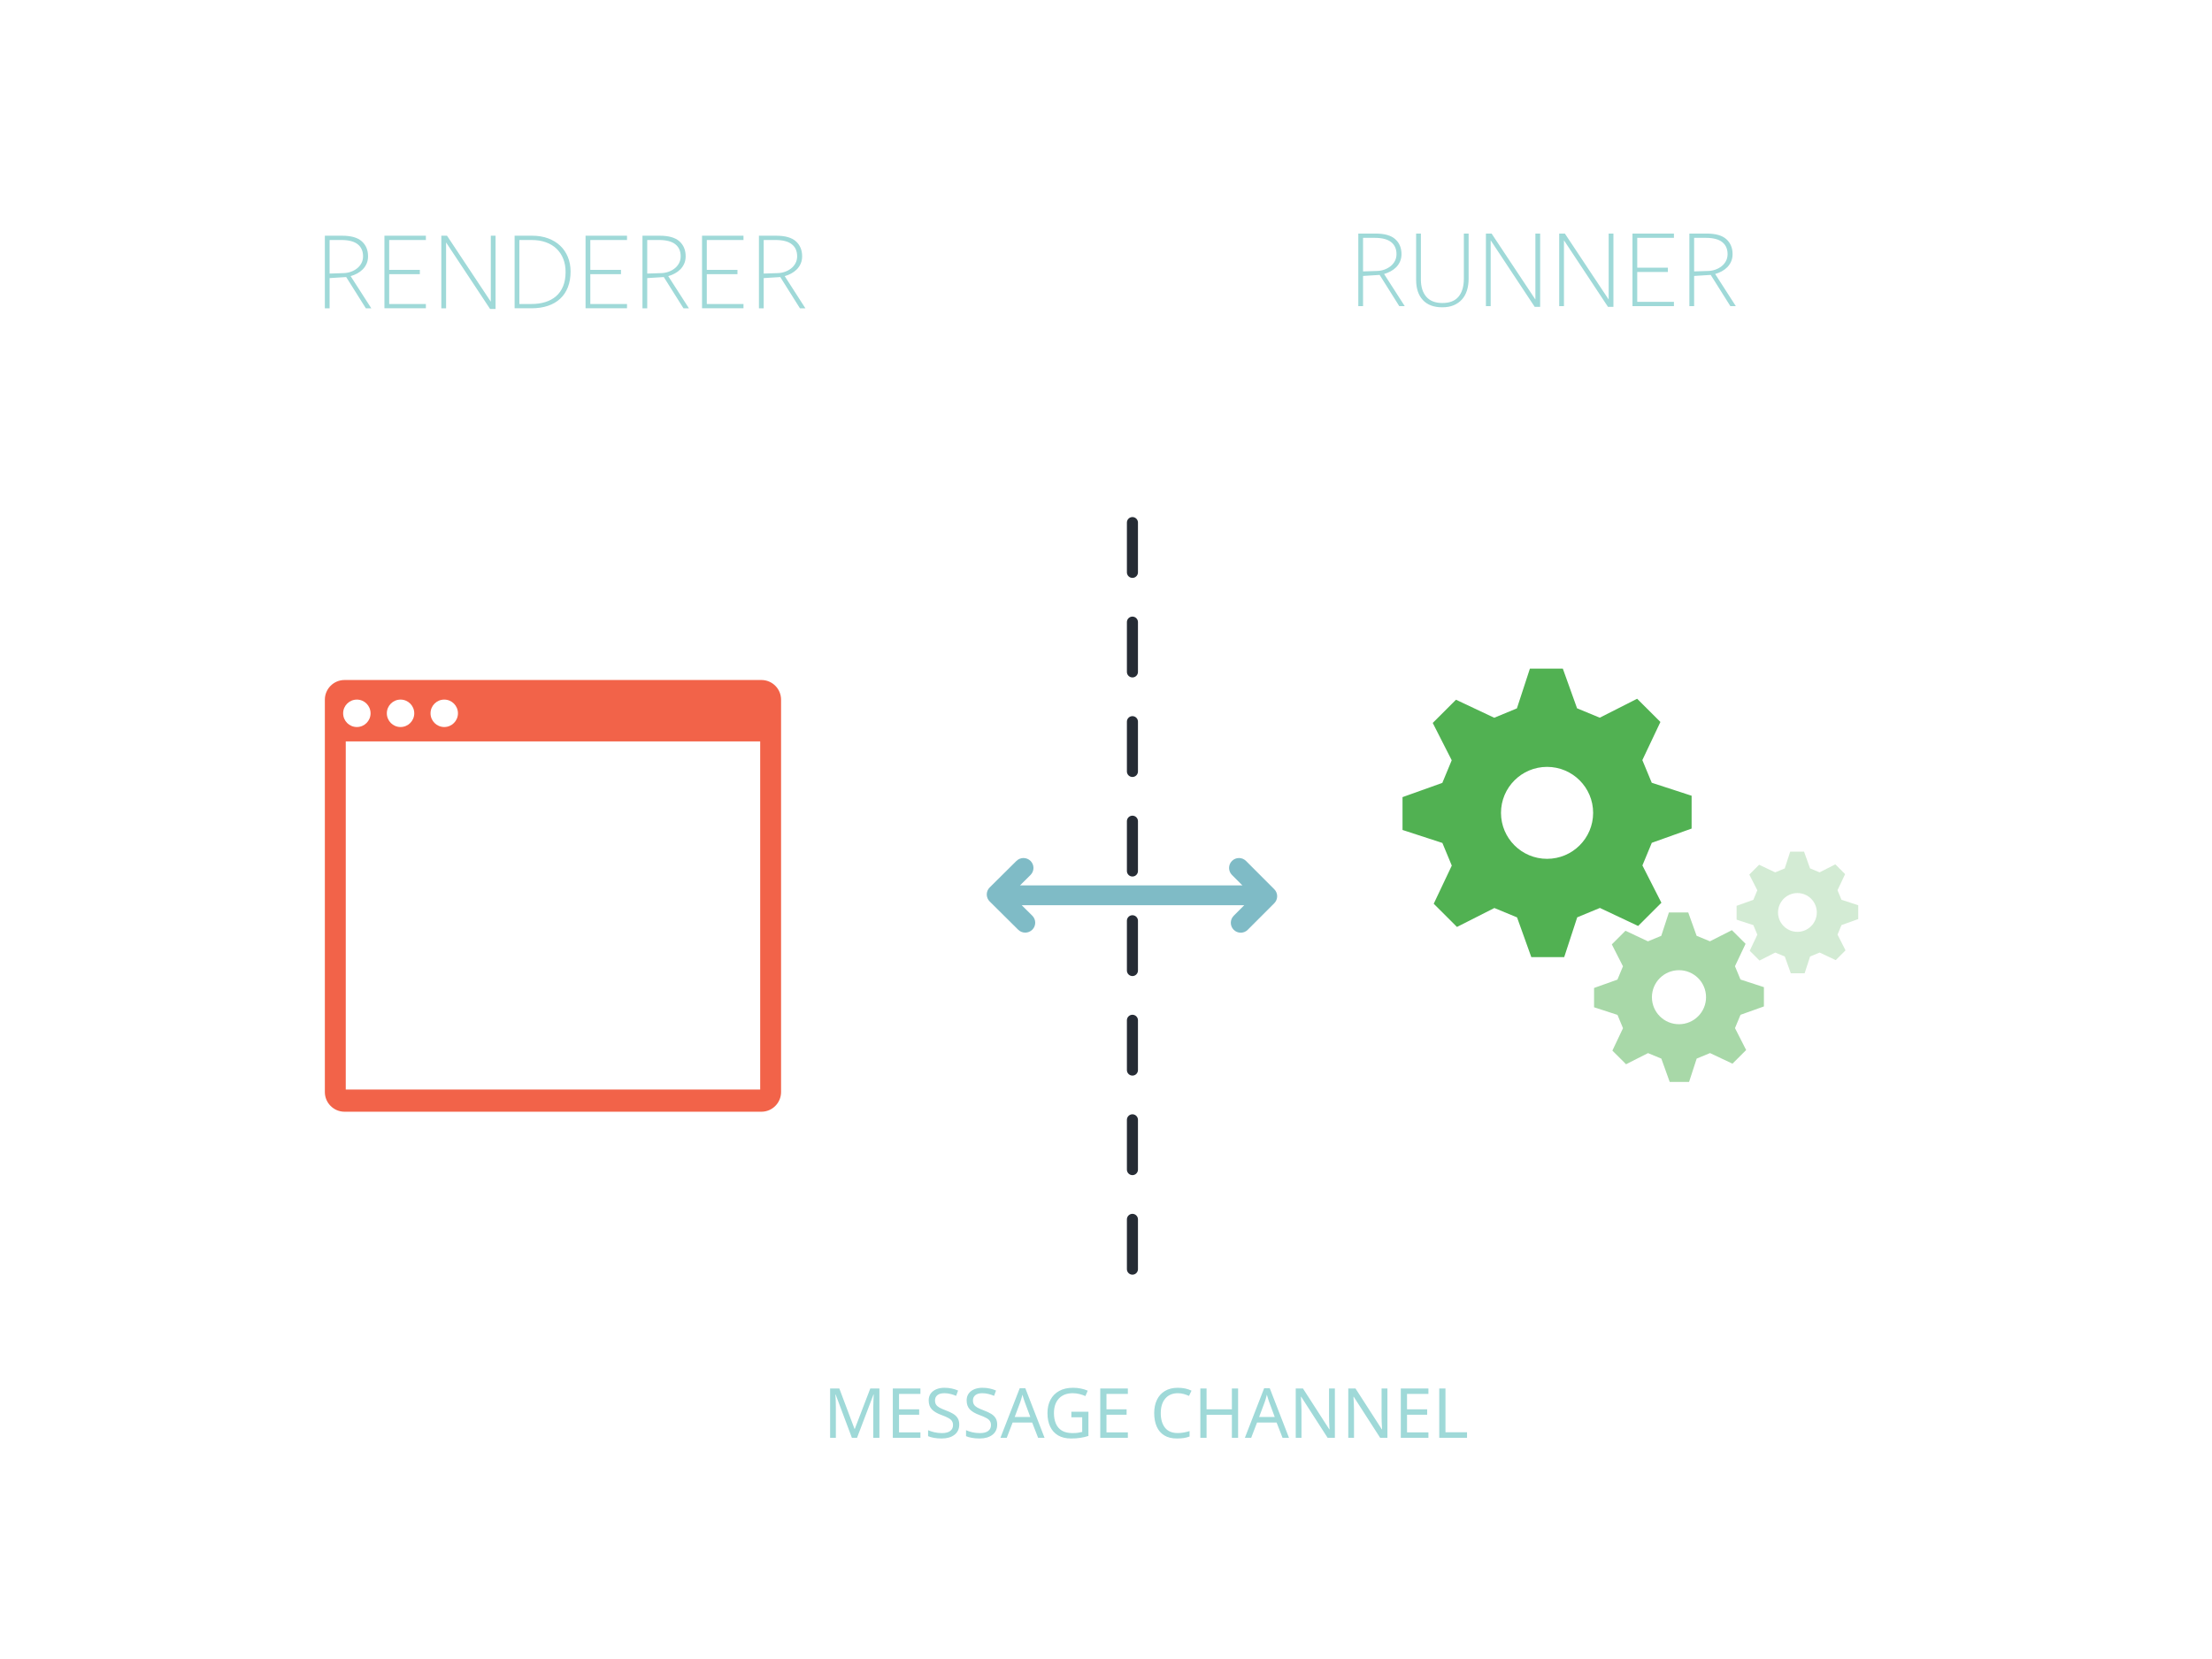
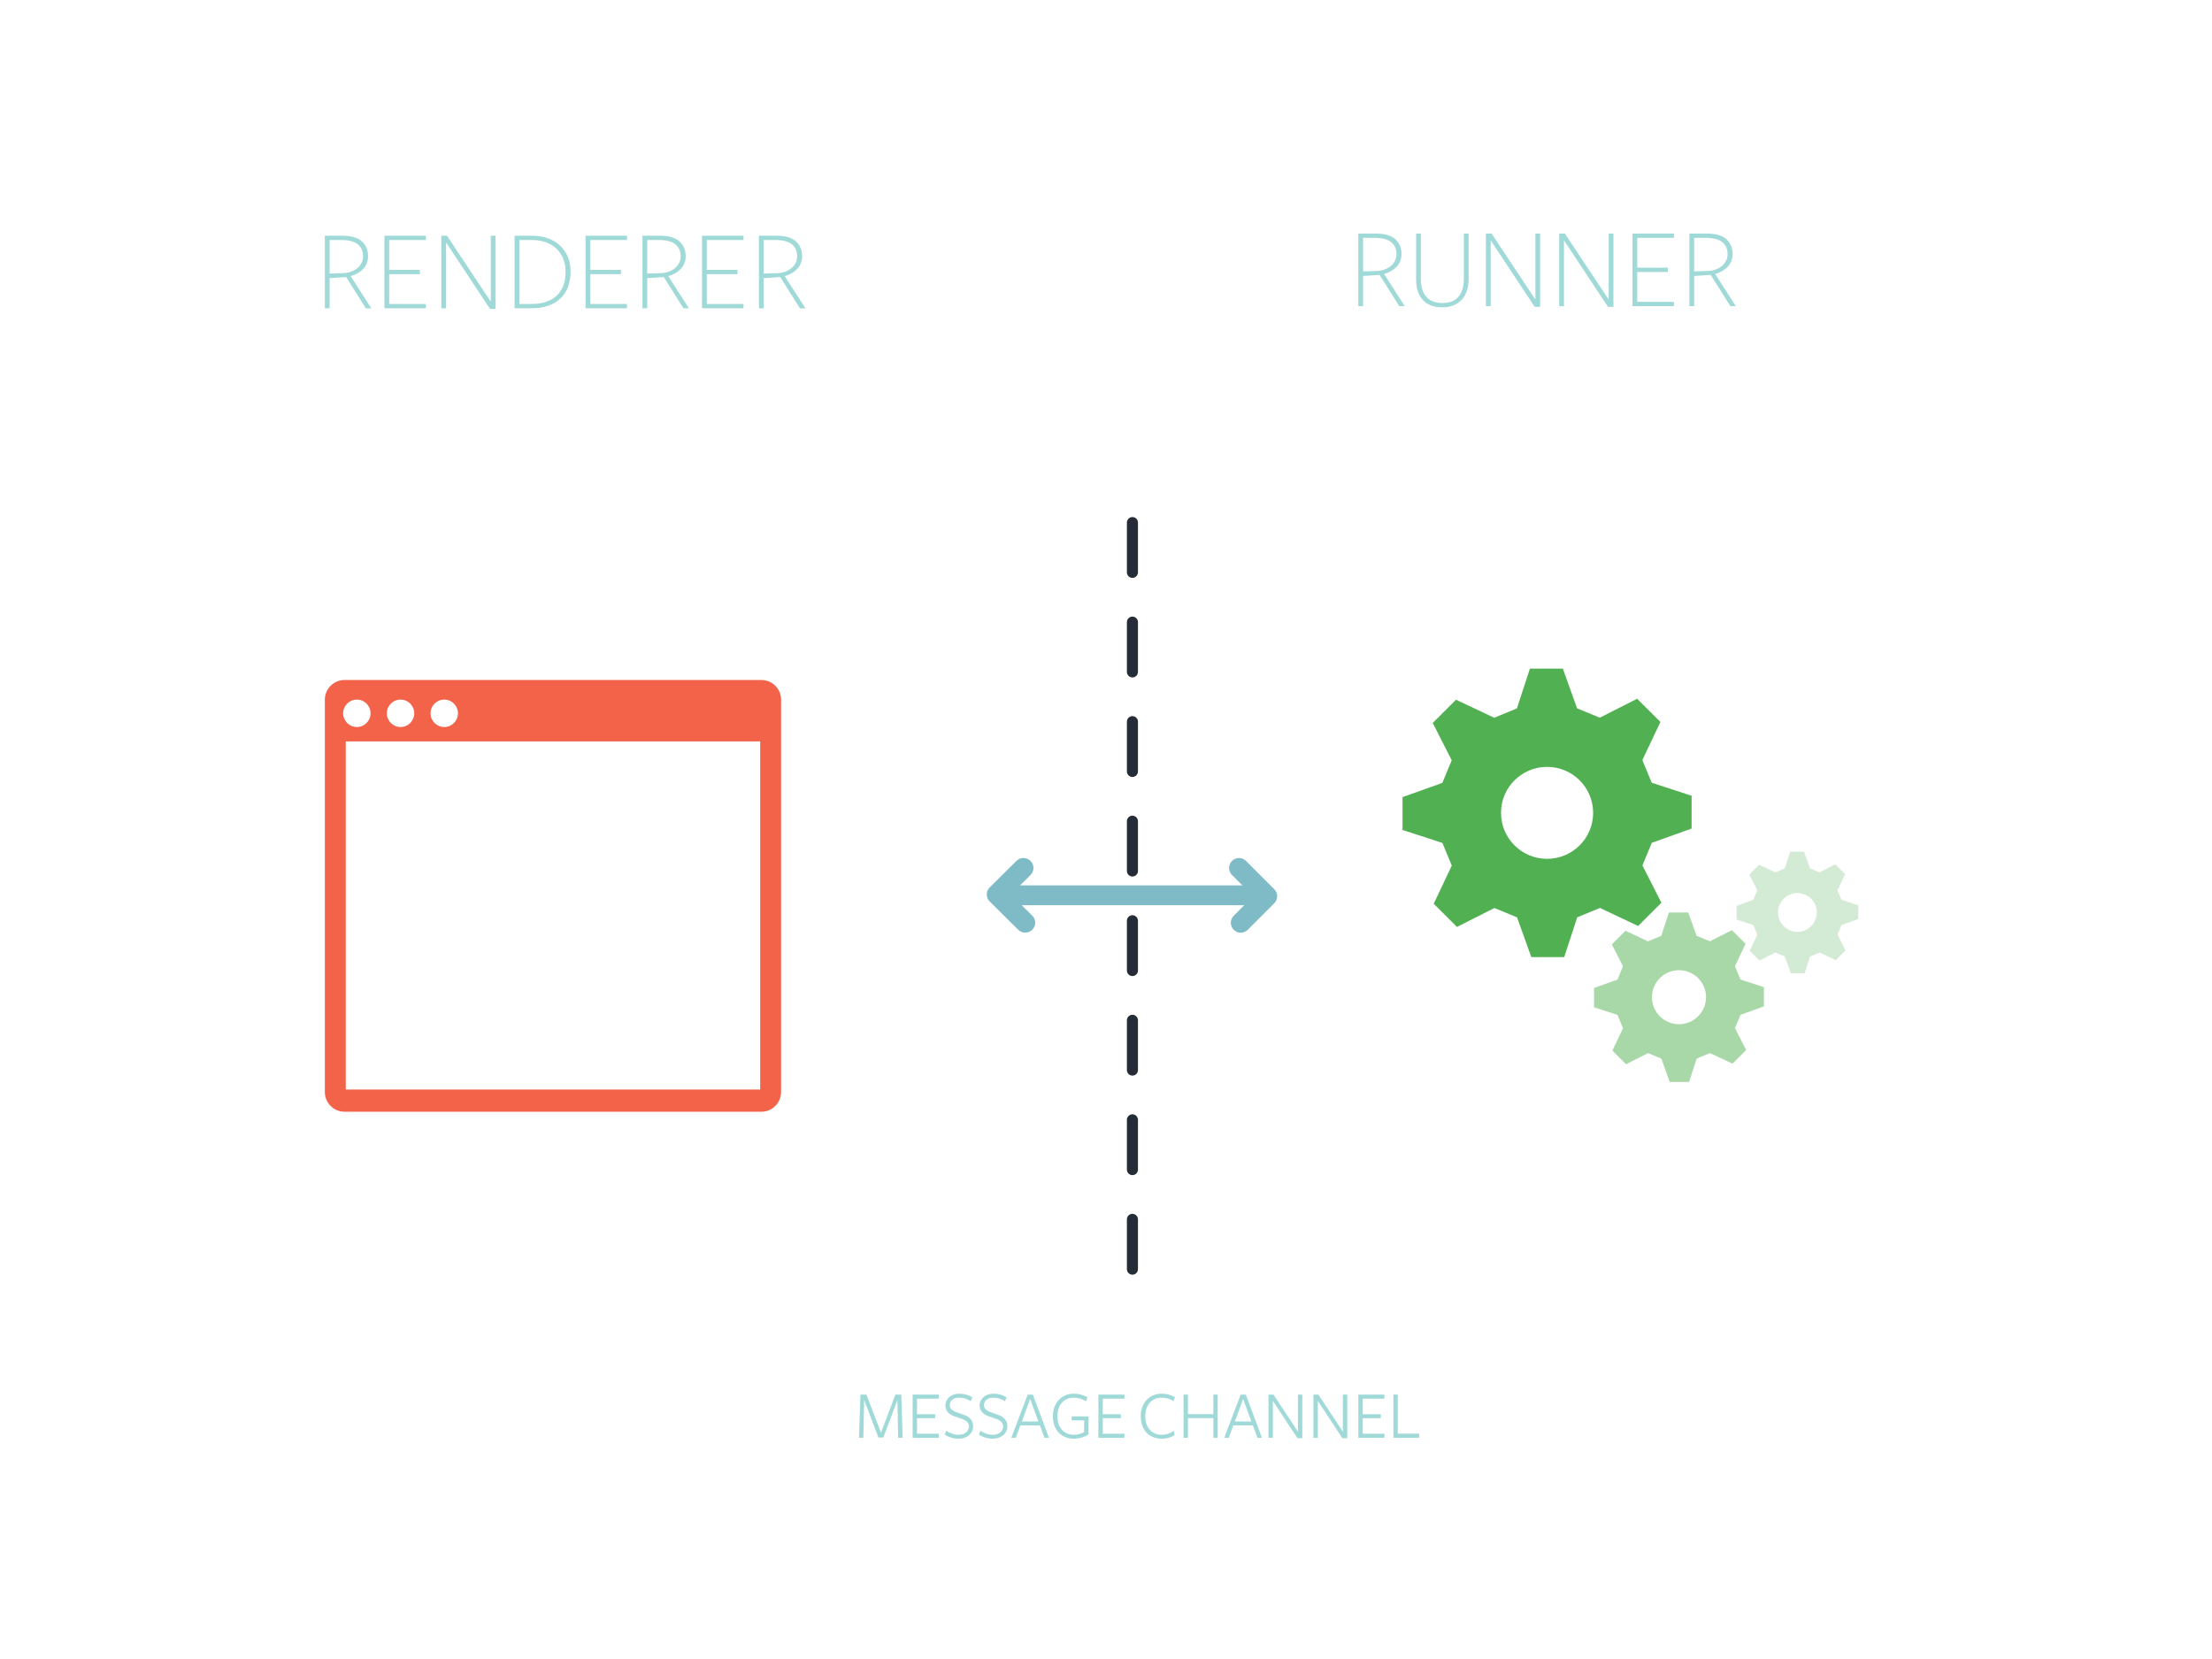
<svg xmlns="http://www.w3.org/2000/svg" version="1.1" id="Layer_1" x="0px" y="0px" width="800px" height="600px" viewBox="0 0 800 600" enable-background="new 0 0 800 600" xml:space="preserve">
-   <path fill-rule="evenodd" clip-rule="evenodd" fill="#F26349" d="M275.366,245.933H124.611c-3.93,0-7.125,3.186-7.125,7.124v141.886  c0,3.936,3.195,7.127,7.125,7.127h150.754c3.935,0,7.121-3.191,7.121-7.127V253.057C282.487,249.119,279.3,245.933,275.366,245.933z   M160.667,253.015c2.736,0,4.958,2.224,4.958,4.962c0,2.738-2.223,4.962-4.958,4.962c-2.74,0-4.958-2.224-4.958-4.962  C155.709,255.239,157.927,253.015,160.667,253.015z M144.863,253.015c2.737,0,4.96,2.224,4.96,4.962c0,2.738-2.223,4.962-4.96,4.962  c-2.74,0-4.958-2.224-4.958-4.962C139.904,255.239,142.123,253.015,144.863,253.015z M124.104,257.978  c0-2.739,2.218-4.962,4.958-4.962c2.735,0,4.958,2.224,4.958,4.962c0,2.738-2.224,4.962-4.958,4.962  C126.322,262.939,124.104,260.716,124.104,257.978z M274.932,394.039H125.047V268.132h149.885V394.039z" />
-   <path fill-rule="evenodd" clip-rule="evenodd" fill="#51B152" d="M611.794,299.665v-11.875l-1.681-0.547l-12.736-4.15l-3.399-8.19  l6.533-13.796l-8.415-8.396l-1.575,0.798l-11.946,6.055l-8.205-3.392l-5.157-14.368h-11.897l-0.548,1.678l-4.158,12.712  l-8.202,3.391l-13.828-6.52l-8.412,8.397l0.8,1.572l6.066,11.926l-3.396,8.185l-14.398,5.146v11.876l1.682,0.547l12.737,4.15  l3.398,8.188l-6.532,13.798l8.411,8.397l1.577-0.8l11.947-6.054l8.204,3.392l5.154,14.367h11.898l0.55-1.678l4.159-12.711  l8.204-3.393l13.824,6.521l8.414-8.399l-0.8-1.573L594,313l3.398-8.189L611.794,299.665z M559.517,310.607  c-9.201,0-16.661-7.445-16.661-16.629c0-9.183,7.46-16.628,16.661-16.628s16.66,7.445,16.66,16.628  C576.177,303.162,568.718,310.607,559.517,310.607z" />
-   <path opacity="0.5" fill-rule="evenodd" clip-rule="evenodd" fill="#51B152" d="M637.94,363.993v-6.976l-0.987-0.322l-7.483-2.438  l-1.997-4.812l3.839-8.104l-4.944-4.934l-0.926,0.47l-7.018,3.557l-4.82-1.992l-3.03-8.441h-6.989l-0.322,0.986l-2.443,7.468  L596,340.446l-8.124-3.83l-4.942,4.934l0.47,0.924l3.564,7.006l-1.995,4.809l-8.46,3.023v6.978l0.988,0.321l7.483,2.438l1.996,4.811  l-3.837,8.106l4.941,4.934l0.927-0.47l7.019-3.557l4.819,1.992l3.029,8.44h6.99l0.323-0.985l2.442-7.468l4.82-1.993l8.122,3.831  l4.943-4.934l-0.47-0.925l-3.564-7.004l1.996-4.811L637.94,363.993z M607.227,370.422c-5.405,0-9.788-4.374-9.788-9.769  c0-5.396,4.383-9.77,9.788-9.77c5.406,0,9.788,4.374,9.788,9.77C617.015,366.048,612.633,370.422,607.227,370.422z" />
-   <path opacity="0.25" fill-rule="evenodd" clip-rule="evenodd" fill="#51B152" d="M672.057,332.397v-5.007l-0.707-0.23l-5.358-1.749  l-1.431-3.453l2.749-5.816l-3.54-3.54l-0.663,0.336l-5.026,2.553l-3.452-1.43l-2.17-6.058h-5.006l-0.23,0.708l-1.75,5.359  l-3.451,1.43l-5.818-2.749l-3.539,3.54l0.337,0.663l2.552,5.028l-1.429,3.45l-6.059,2.17v5.007l0.708,0.23l5.359,1.75l1.43,3.452  l-2.748,5.817l3.538,3.54l0.664-0.337l5.026-2.553l3.452,1.431l2.169,6.057h5.007l0.23-0.707l1.75-5.359l3.452-1.43l5.816,2.749  l3.54-3.541l-0.336-0.663l-2.553-5.026l1.43-3.452L672.057,332.397z M650.062,337.011c-3.872,0-7.011-3.139-7.011-7.011  s3.139-7.011,7.011-7.011c3.871,0,7.01,3.139,7.01,7.011S653.933,337.011,650.062,337.011z" />
+   <path fill="#F26349" d="M275.366,245.933H124.611c-3.93,0-7.125,3.186-7.125,7.124v141.886c0,3.936,3.195,7.127,7.125,7.127h150.754  c3.935,0,7.121-3.191,7.121-7.127V253.057C282.487,249.119,279.3,245.933,275.366,245.933z M160.667,253.015  c2.736,0,4.958,2.224,4.958,4.962c0,2.738-2.223,4.962-4.958,4.962c-2.74,0-4.958-2.224-4.958-4.962  C155.709,255.239,157.927,253.015,160.667,253.015z M144.863,253.015c2.737,0,4.96,2.224,4.96,4.962c0,2.738-2.223,4.962-4.96,4.962  c-2.74,0-4.958-2.224-4.958-4.962C139.904,255.239,142.123,253.015,144.863,253.015z M124.104,257.978  c0-2.739,2.218-4.962,4.958-4.962c2.735,0,4.958,2.224,4.958,4.962s-2.224,4.962-4.958,4.962  C126.322,262.939,124.104,260.716,124.104,257.978z M274.932,394.039H125.047V268.132h149.885V394.039z" />
+   <path fill="#51B152" d="M611.794,299.665V287.79l-1.681-0.547l-12.736-4.15l-3.399-8.19l6.533-13.796l-8.415-8.396l-1.574,0.798  l-11.946,6.055l-8.205-3.392l-5.157-14.368h-11.896l-0.549,1.678l-4.157,12.712l-8.202,3.391l-13.828-6.52l-8.412,8.397l0.8,1.572  l6.066,11.926l-3.396,8.185l-14.397,5.146v11.876l1.682,0.547l12.737,4.149l3.397,8.188l-6.531,13.798l8.41,8.397l1.577-0.8  l11.947-6.055l8.204,3.393l5.154,14.367h11.897l0.55-1.679l4.159-12.711l8.204-3.393l13.824,6.521l8.414-8.398l-0.8-1.573L594,313  l3.398-8.189L611.794,299.665z M559.517,310.607c-9.2,0-16.66-7.445-16.66-16.629c0-9.183,7.46-16.628,16.66-16.628  c9.201,0,16.66,7.445,16.66,16.628C576.177,303.162,568.718,310.607,559.517,310.607z" />
+   <path opacity="0.5" fill="#51B152" enable-background="new    " d="M637.94,363.993v-6.977l-0.987-0.321l-7.483-2.438l-1.997-4.812  l3.84-8.104l-4.944-4.934l-0.926,0.47l-7.019,3.557l-4.82-1.991l-3.029-8.441h-6.989l-0.322,0.986l-2.442,7.468l-4.82,1.991  l-8.124-3.83l-4.942,4.934l0.471,0.924l3.563,7.007l-1.995,4.809l-8.46,3.023v6.978l0.988,0.321l7.483,2.438l1.995,4.812  l-3.837,8.105l4.941,4.935l0.927-0.471l7.02-3.557l4.818,1.992l3.029,8.439h6.99l0.322-0.984l2.442-7.469l4.82-1.992l8.122,3.831  l4.942-4.935l-0.47-0.925l-3.564-7.004l1.996-4.812L637.94,363.993z M607.227,370.422c-5.404,0-9.787-4.374-9.787-9.769  c0-5.396,4.383-9.771,9.787-9.771c5.406,0,9.788,4.374,9.788,9.771C617.015,366.048,612.633,370.422,607.227,370.422z" />
+   <path opacity="0.25" fill="#51B152" enable-background="new    " d="M672.057,332.397v-5.008l-0.707-0.229l-5.357-1.749  l-1.432-3.453l2.75-5.816l-3.54-3.54l-0.663,0.336l-5.026,2.554l-3.452-1.431l-2.17-6.058h-5.006l-0.23,0.708l-1.75,5.359  l-3.45,1.43l-5.818-2.749l-3.539,3.54l0.337,0.663l2.552,5.028l-1.429,3.449l-6.059,2.17v5.008l0.708,0.229l5.358,1.75l1.431,3.452  l-2.748,5.817l3.538,3.54l0.664-0.338l5.025-2.553l3.452,1.432l2.169,6.057h5.007l0.23-0.707l1.75-5.359l3.452-1.43l5.815,2.749  l3.54-3.541l-0.336-0.663l-2.553-5.026l1.43-3.451L672.057,332.397z M650.062,337.011c-3.872,0-7.012-3.139-7.012-7.011  s3.14-7.011,7.012-7.011c3.87,0,7.01,3.139,7.01,7.011S653.933,337.011,650.062,337.011z" />
  <g>
    <g>
-       <path fill="#9FD9D8" d="M502.922,98.142c0.756-0.405,1.428-0.903,2.016-1.491s1.057-1.281,1.407-2.078    c0.35-0.799,0.525-1.688,0.525-2.668c0-2.239-0.75-4.038-2.247-5.396c-1.498-1.358-3.886-2.037-7.161-2.037h-6.216v26.25h1.722    v-10.92l5.997-0.378l7.106,11.298h1.975l-7.477-11.634C501.382,98.863,502.166,98.548,502.922,98.142z M498.067,97.994l-5.1,0.168    V86.024h4.257c2.641,0,4.607,0.512,5.9,1.533c1.292,1.022,1.938,2.472,1.938,4.347c0,0.924-0.196,1.758-0.59,2.5    s-0.921,1.371-1.581,1.89s-1.404,0.924-2.233,1.218S498.967,97.967,498.067,97.994z M529.423,100.767    c0,2.8-0.637,4.971-1.911,6.511c-1.274,1.539-3.228,2.31-5.858,2.31c-2.576,0-4.516-0.757-5.817-2.269s-1.953-3.584-1.953-6.216    V84.471h-1.722v16.758c0,3.108,0.812,5.537,2.436,7.287s3.962,2.625,7.015,2.625c1.567,0,2.939-0.245,4.116-0.734    c1.176-0.49,2.169-1.184,2.981-2.08c0.812-0.895,1.421-1.98,1.827-3.254c0.405-1.274,0.609-2.695,0.609-4.264V84.471h-1.723    V100.767z M555.295,108.326l-15.839-23.855h-2.053v26.25h1.722V86.907l15.918,24.066h1.974V84.471h-1.722V108.326z     M581.797,108.326l-15.839-23.855h-2.053v26.25h1.722V86.907l15.918,24.066h1.974V84.471h-1.722V108.326z M590.407,110.721H605.4    v-1.555h-13.271V98.373h11.088v-1.555h-11.088V86.024H605.4v-1.554h-14.993V110.721z M620.311,99.087    c0.812-0.224,1.596-0.539,2.352-0.945c0.756-0.405,1.429-0.903,2.017-1.491s1.057-1.281,1.406-2.078    c0.351-0.799,0.525-1.688,0.525-2.668c0-2.239-0.749-4.038-2.247-5.396c-1.498-1.358-3.885-2.037-7.161-2.037h-6.216v26.25h1.722    v-10.92l5.997-0.378l7.107,11.298h1.974L620.311,99.087z M617.808,97.994l-5.1,0.168V86.024h4.258    c2.641,0,4.606,0.512,5.899,1.533c1.293,1.022,1.939,2.472,1.939,4.347c0,0.924-0.197,1.758-0.591,2.5s-0.92,1.371-1.58,1.89    s-1.405,0.924-2.234,1.218S618.707,97.967,617.808,97.994z" />
+       <path fill="#9FD9D8" d="M502.922,98.142c0.756-0.405,1.428-0.903,2.016-1.491c0.589-0.588,1.058-1.281,1.407-2.078    c0.351-0.799,0.525-1.688,0.525-2.668c0-2.239-0.75-4.038-2.247-5.396c-1.498-1.358-3.886-2.037-7.161-2.037h-6.216v26.25h1.722    v-10.92l5.997-0.378l7.106,11.298h1.975l-7.477-11.634C501.382,98.863,502.166,98.548,502.922,98.142z M498.067,97.994    l-5.101,0.168V86.024h4.257c2.642,0,4.607,0.512,5.9,1.533c1.292,1.022,1.938,2.472,1.938,4.347c0,0.924-0.195,1.758-0.59,2.5    c-0.394,0.742-0.921,1.371-1.581,1.89s-1.403,0.924-2.232,1.218C499.829,97.806,498.967,97.967,498.067,97.994z M529.423,100.767    c0,2.8-0.637,4.971-1.911,6.511c-1.273,1.539-3.228,2.31-5.857,2.31c-2.576,0-4.517-0.757-5.817-2.269    c-1.301-1.512-1.953-3.584-1.953-6.216V84.471h-1.722v16.758c0,3.108,0.812,5.537,2.436,7.287s3.962,2.625,7.016,2.625    c1.566,0,2.938-0.245,4.115-0.734c1.177-0.49,2.17-1.184,2.981-2.08c0.812-0.895,1.421-1.98,1.827-3.254    c0.405-1.274,0.609-2.695,0.609-4.264V84.471h-1.724V100.767L529.423,100.767z M555.295,108.326l-15.839-23.855h-2.053v26.25    h1.722V86.907l15.918,24.066h1.974V84.471h-1.722V108.326L555.295,108.326z M581.797,108.326l-15.839-23.855h-2.053v26.25h1.722    V86.907l15.918,24.066h1.975V84.471h-1.723V108.326L581.797,108.326z M590.407,110.721H605.4v-1.555h-13.271V98.373h11.088v-1.555    h-11.088V86.024H605.4V84.47h-14.993V110.721L590.407,110.721z M620.311,99.087c0.812-0.224,1.597-0.539,2.353-0.945    c0.756-0.405,1.429-0.903,2.017-1.491c0.588-0.588,1.058-1.281,1.406-2.078c0.352-0.799,0.525-1.688,0.525-2.668    c0-2.239-0.749-4.038-2.247-5.396c-1.498-1.358-3.886-2.037-7.161-2.037h-6.216v26.25h1.722v-10.92l5.997-0.378l7.106,11.298    h1.975L620.311,99.087z M617.808,97.994l-5.1,0.168V86.024h4.258c2.642,0,4.606,0.512,5.899,1.533    c1.293,1.022,1.938,2.472,1.938,4.347c0,0.924-0.196,1.758-0.591,2.5c-0.394,0.742-0.92,1.371-1.58,1.89s-1.405,0.924-2.233,1.218    C619.57,97.806,618.707,97.967,617.808,97.994z" />
    </g>
  </g>
  <g>
    <g>
-       <path fill="#9FD9D8" d="M129.163,98.919c0.756-0.405,1.428-0.903,2.016-1.491c0.588-0.588,1.056-1.281,1.407-2.078    c0.35-0.799,0.525-1.688,0.525-2.668c0-2.239-0.75-4.038-2.247-5.396c-1.498-1.358-3.885-2.037-7.161-2.037h-6.216v26.25h1.722    v-10.92l5.997-0.378l7.107,11.298h1.974l-7.476-11.634C127.623,99.641,128.407,99.325,129.163,98.919z M124.309,98.771l-5.1,0.168    V86.802h4.257c2.641,0,4.606,0.512,5.899,1.533c1.293,1.022,1.939,2.472,1.939,4.347c0,0.924-0.197,1.758-0.59,2.5    c-0.394,0.742-0.92,1.371-1.581,1.89s-1.405,0.924-2.234,1.218C126.071,98.583,125.208,98.744,124.309,98.771z M139.032,111.498    h14.994v-1.555h-13.272V99.15h11.087v-1.555h-11.087V86.802h13.272v-1.554h-14.994V111.498z M177.504,109.104l-15.838-23.855    h-2.055v26.25h1.723V87.684l15.918,24.066h1.975V85.248h-1.723V109.104z M202.578,88.839c-1.205-1.134-2.66-2.016-4.368-2.646    c-1.708-0.63-3.626-0.945-5.755-0.945h-6.342v26.25h6.09c2.213,0,4.193-0.294,5.943-0.882c1.75-0.589,3.234-1.449,4.452-2.583    c1.218-1.135,2.149-2.527,2.793-4.18c0.644-1.651,0.966-3.541,0.966-5.67c0-1.903-0.329-3.653-0.986-5.25    C204.713,91.338,203.781,89.973,202.578,88.839z M203.646,103.537c-0.604,1.461-1.453,2.663-2.548,3.604    c-1.095,0.941-2.394,1.645-3.896,2.107c-1.501,0.465-3.15,0.695-4.946,0.695h-4.421V86.802h4.421c1.937,0,3.663,0.274,5.179,0.823    c1.516,0.548,2.801,1.328,3.853,2.339c1.053,1.012,1.86,2.228,2.422,3.646c0.562,1.42,0.842,3,0.842,4.742    C204.552,100.348,204.25,102.076,203.646,103.537z M211.775,111.498h14.994v-1.555h-13.271V99.15h11.088v-1.555h-11.088V86.802    h13.271v-1.554h-14.994V111.498z M244.031,98.919c0.756-0.405,1.428-0.903,2.016-1.491s1.057-1.281,1.407-2.078    c0.35-0.799,0.524-1.688,0.524-2.668c0-2.239-0.749-4.038-2.246-5.396c-1.498-1.358-3.885-2.037-7.161-2.037h-6.216v26.25h1.722    v-10.92l5.997-0.378l7.107,11.298h1.974l-7.476-11.634C242.49,99.641,243.275,99.325,244.031,98.919z M239.177,98.771l-5.1,0.168    V86.802h4.257c2.641,0,4.607,0.512,5.9,1.533c1.293,1.022,1.938,2.472,1.938,4.347c0,0.924-0.196,1.758-0.59,2.5    s-0.921,1.371-1.581,1.89s-1.404,0.924-2.234,1.218C240.939,98.583,240.076,98.744,239.177,98.771z M253.9,111.498h14.994v-1.555    h-13.271V99.15h11.088v-1.555h-11.088V86.802h13.271v-1.554H253.9V111.498z M283.805,99.864c0.811-0.224,1.596-0.539,2.352-0.945    c0.756-0.405,1.428-0.903,2.016-1.491s1.057-1.281,1.407-2.078c0.35-0.799,0.524-1.688,0.524-2.668    c0-2.239-0.749-4.038-2.246-5.396c-1.498-1.358-3.885-2.037-7.161-2.037h-6.216v26.25h1.722v-10.92l5.997-0.378l7.107,11.298    h1.974L283.805,99.864z M281.302,98.771l-5.1,0.168V86.802h4.257c2.641,0,4.607,0.512,5.9,1.533    c1.293,1.022,1.938,2.472,1.938,4.347c0,0.924-0.196,1.758-0.59,2.5s-0.921,1.371-1.581,1.89s-1.404,0.924-2.234,1.218    C283.064,98.583,282.201,98.744,281.302,98.771z" />
+       <path fill="#9FD9D8" d="M129.163,98.919c0.756-0.405,1.428-0.903,2.016-1.491c0.588-0.588,1.056-1.281,1.407-2.078    c0.35-0.799,0.525-1.688,0.525-2.668c0-2.239-0.75-4.038-2.247-5.396c-1.498-1.358-3.885-2.037-7.161-2.037h-6.216v26.25h1.722    v-10.92l5.997-0.378l7.107,11.298h1.974l-7.476-11.634C127.623,99.641,128.407,99.325,129.163,98.919z M124.309,98.771l-5.1,0.168    V86.802h4.257c2.641,0,4.606,0.512,5.899,1.533c1.293,1.022,1.939,2.472,1.939,4.347c0,0.924-0.197,1.758-0.59,2.5    c-0.394,0.742-0.92,1.371-1.581,1.89c-0.661,0.519-1.405,0.924-2.234,1.218C126.071,98.583,125.208,98.744,124.309,98.771z     M139.032,111.498h14.994v-1.555h-13.272V99.15h11.087v-1.555h-11.087V86.802h13.272v-1.554h-14.994V111.498z M177.504,109.104    l-15.838-23.855h-2.055v26.25h1.723V87.684l15.918,24.066h1.975V85.248h-1.723V109.104L177.504,109.104z M202.578,88.839    c-1.205-1.134-2.66-2.016-4.368-2.646c-1.708-0.63-3.626-0.945-5.755-0.945h-6.342v26.25h6.09c2.213,0,4.193-0.294,5.943-0.882    c1.75-0.589,3.234-1.449,4.452-2.583c1.218-1.135,2.149-2.527,2.793-4.18c0.644-1.651,0.966-3.541,0.966-5.67    c0-1.903-0.329-3.653-0.986-5.25C204.713,91.338,203.781,89.973,202.578,88.839z M203.646,103.537    c-0.604,1.461-1.453,2.663-2.548,3.604c-1.095,0.941-2.394,1.645-3.896,2.107c-1.501,0.465-3.15,0.695-4.946,0.695h-4.421V86.802    h4.421c1.937,0,3.663,0.274,5.179,0.823c1.516,0.548,2.801,1.328,3.853,2.339c1.053,1.012,1.86,2.228,2.422,3.646    c0.562,1.42,0.842,3,0.842,4.742C204.552,100.348,204.25,102.076,203.646,103.537z M211.775,111.498h14.994v-1.555h-13.271V99.15    h11.088v-1.555h-11.088V86.802h13.271v-1.554h-14.994V111.498z M244.031,98.919c0.756-0.405,1.428-0.903,2.016-1.491    c0.588-0.588,1.057-1.281,1.407-2.078c0.35-0.799,0.524-1.688,0.524-2.668c0-2.239-0.749-4.038-2.246-5.396    c-1.498-1.358-3.885-2.037-7.161-2.037h-6.216v26.25h1.722v-10.92l5.997-0.378l7.107,11.298h1.974l-7.476-11.634    C242.49,99.641,243.275,99.325,244.031,98.919z M239.177,98.771l-5.1,0.168V86.802h4.257c2.641,0,4.607,0.512,5.9,1.533    c1.293,1.022,1.938,2.472,1.938,4.347c0,0.924-0.196,1.758-0.59,2.5c-0.394,0.742-0.921,1.371-1.581,1.89    c-0.66,0.519-1.404,0.924-2.234,1.218C240.939,98.583,240.076,98.744,239.177,98.771z M253.9,111.498h14.994v-1.555h-13.271V99.15    h11.088v-1.555h-11.088V86.802h13.271v-1.554H253.9V111.498z M283.805,99.864c0.811-0.224,1.596-0.539,2.352-0.945    c0.756-0.405,1.428-0.903,2.016-1.491c0.588-0.588,1.057-1.281,1.407-2.078c0.35-0.799,0.524-1.688,0.524-2.668    c0-2.239-0.749-4.038-2.246-5.396c-1.498-1.358-3.885-2.037-7.161-2.037h-6.216v26.25h1.722v-10.92l5.997-0.378l7.107,11.298    h1.974L283.805,99.864z M281.302,98.771l-5.1,0.168V86.802h4.257c2.641,0,4.607,0.512,5.9,1.533    c1.293,1.022,1.938,2.472,1.938,4.347c0,0.924-0.196,1.758-0.59,2.5c-0.394,0.742-0.921,1.371-1.581,1.89    c-0.66,0.519-1.404,0.924-2.234,1.218C283.064,98.583,282.201,98.744,281.302,98.771z" />
    </g>
  </g>
-   <path fill-rule="evenodd" clip-rule="evenodd" fill="none" stroke="#262C35" stroke-width="4" stroke-linecap="round" stroke-miterlimit="10" stroke-dasharray="18" d="  M409.559,459.003v-272" />
+   <path fill="none" stroke="#262C35" stroke-width="4" stroke-linecap="round" stroke-miterlimit="10" stroke-dasharray="18" d="  M409.559,459.003v-272" />
  <g>
    <g>
-       <path fill-rule="evenodd" clip-rule="evenodd" fill="#7FBBC6" d="M460.854,321.597l-10.221-10.229    c-1.399-1.402-3.669-1.402-5.07,0c-0.701,0.7-1.052,1.619-1.052,2.537c0,0.919,0.351,1.839,1.052,2.538l3.771,3.775h-80.436    l3.813-3.781c1.409-1.4,1.409-3.67,0-5.071c-1.413-1.398-3.701-1.398-5.11,0l-9.667,9.589c-1.412,1.402-1.412,3.672,0,5.07    l10.299,10.217c1.41,1.401,3.697,1.401,5.109,0c0.707-0.699,1.06-1.617,1.06-2.534s-0.353-1.836-1.06-2.535l-3.813-3.783h80.451    l-0.007,0.021l-3.784,3.785c-1.398,1.401-1.398,3.675,0,5.077c1.401,1.399,3.673,1.399,5.071,0l9.594-9.601    C462.256,325.27,462.256,322.997,460.854,321.597z" />
+       <path fill="#7FBBC6" d="M460.854,321.597l-10.221-10.229c-1.398-1.402-3.669-1.402-5.07,0c-0.7,0.7-1.052,1.619-1.052,2.537    c0,0.919,0.352,1.839,1.052,2.538l3.771,3.774h-80.436l3.813-3.781c1.409-1.399,1.409-3.67,0-5.07    c-1.413-1.398-3.701-1.398-5.11,0l-9.667,9.589c-1.412,1.402-1.412,3.672,0,5.07l10.299,10.217c1.41,1.4,3.697,1.4,5.109,0    c0.707-0.699,1.06-1.617,1.06-2.534s-0.353-1.836-1.06-2.535l-3.813-3.783h80.452l-0.008,0.021l-3.783,3.785    c-1.398,1.4-1.398,3.675,0,5.077c1.4,1.398,3.673,1.398,5.07,0l9.595-9.602C462.256,325.27,462.256,322.997,460.854,321.597z" />
    </g>
  </g>
-   <text x="408" y="520" text-anchor="middle" font-family="FreightSansBook" font-size="25" fill="#9FD9D8">
-     MESSAGE CHANNEL
-   </text>
+   <g enable-background="new    ">
+     <path fill="#9FD9D8" d="M324.576,506.35l-5.125,13.551h-1.75l-5.175-13.575L312.251,520h-1.575l0.525-15.625h2.15l5.275,13.8   l5.2-13.8h2.125l0.5,15.625h-1.625L324.576,506.35z" />
+     <path fill="#9FD9D8" d="M330.076,520v-15.625h9.425v1.475h-7.85v5.625h6.55v1.426h-6.55v5.625h7.85V520H330.076z" />
+     <path fill="#9FD9D8" d="M346.726,518.9c0.55,0,1.05-0.075,1.5-0.226c0.45-0.149,0.837-0.358,1.163-0.625   c0.325-0.267,0.579-0.579,0.762-0.938c0.183-0.358,0.275-0.745,0.275-1.162c0-0.45-0.092-0.842-0.275-1.175   c-0.184-0.334-0.446-0.625-0.788-0.875s-0.754-0.471-1.237-0.663c-0.483-0.191-1.034-0.379-1.65-0.562   c-0.55-0.166-1.096-0.358-1.638-0.575c-0.542-0.216-1.029-0.491-1.462-0.824c-0.434-0.334-0.784-0.738-1.05-1.213   c-0.267-0.475-0.4-1.062-0.4-1.763c0-0.616,0.127-1.188,0.381-1.712c0.254-0.525,0.604-0.976,1.05-1.351   c0.446-0.375,0.977-0.666,1.594-0.875c0.616-0.208,1.283-0.312,2-0.312c0.9,0,1.741,0.115,2.525,0.345   c0.783,0.229,1.508,0.557,2.175,0.982l-0.575,1.398c-0.584-0.4-1.238-0.717-1.963-0.95c-0.725-0.233-1.438-0.351-2.137-0.351   c-0.583,0-1.092,0.071-1.525,0.213c-0.434,0.143-0.796,0.339-1.088,0.589c-0.292,0.251-0.508,0.538-0.65,0.864   c-0.142,0.325-0.212,0.663-0.212,1.014c0,0.435,0.091,0.806,0.274,1.114c0.183,0.31,0.448,0.581,0.797,0.814   s0.764,0.446,1.246,0.639s1.022,0.38,1.621,0.563c0.564,0.167,1.117,0.363,1.657,0.588c0.54,0.226,1.022,0.514,1.446,0.864   s0.764,0.776,1.022,1.277s0.387,1.102,0.387,1.803c0,0.651-0.129,1.253-0.388,1.804c-0.259,0.551-0.617,1.026-1.075,1.427   c-0.458,0.401-1.012,0.714-1.662,0.939c-0.65,0.225-1.367,0.338-2.15,0.338c-0.95,0-1.846-0.13-2.688-0.388   s-1.621-0.612-2.337-1.062l0.575-1.425c0.633,0.434,1.316,0.783,2.05,1.05S345.826,518.9,346.726,518.9z" />
+     <path fill="#9FD9D8" d="M359.1,518.9c0.55,0,1.05-0.075,1.5-0.226c0.45-0.149,0.837-0.358,1.163-0.625   c0.325-0.267,0.579-0.579,0.762-0.938c0.183-0.358,0.275-0.745,0.275-1.162c0-0.45-0.092-0.842-0.275-1.175   c-0.184-0.334-0.446-0.625-0.788-0.875s-0.754-0.471-1.237-0.663c-0.483-0.191-1.034-0.379-1.65-0.562   c-0.55-0.166-1.096-0.358-1.638-0.575c-0.542-0.216-1.029-0.491-1.462-0.824c-0.434-0.334-0.784-0.738-1.05-1.213   c-0.267-0.475-0.4-1.062-0.4-1.763c0-0.616,0.127-1.188,0.381-1.712c0.254-0.525,0.604-0.976,1.05-1.351   c0.446-0.375,0.977-0.666,1.594-0.875c0.616-0.208,1.283-0.312,2-0.312c0.9,0,1.741,0.115,2.525,0.345   c0.783,0.229,1.508,0.557,2.175,0.982l-0.575,1.398c-0.584-0.4-1.238-0.717-1.963-0.95c-0.725-0.233-1.438-0.351-2.137-0.351   c-0.583,0-1.092,0.071-1.525,0.213c-0.434,0.143-0.796,0.339-1.088,0.589c-0.292,0.251-0.508,0.538-0.65,0.864   c-0.142,0.325-0.212,0.663-0.212,1.014c0,0.435,0.091,0.806,0.274,1.114c0.183,0.31,0.448,0.581,0.797,0.814   s0.764,0.446,1.246,0.639s1.022,0.38,1.621,0.563c0.564,0.167,1.117,0.363,1.657,0.588c0.54,0.226,1.022,0.514,1.446,0.864   s0.764,0.776,1.022,1.277s0.387,1.102,0.387,1.803c0,0.651-0.129,1.253-0.388,1.804c-0.259,0.551-0.617,1.026-1.075,1.427   c-0.458,0.401-1.012,0.714-1.662,0.939c-0.65,0.225-1.367,0.338-2.15,0.338c-0.95,0-1.846-0.13-2.688-0.388   s-1.621-0.612-2.337-1.062l0.575-1.425c0.633,0.434,1.316,0.783,2.05,1.05S358.2,518.9,359.1,518.9z" />
+     <path fill="#9FD9D8" d="M379.375,520h-1.625l-1.65-4.475h-7.075l-1.65,4.475h-1.625l5.925-15.625h1.875L379.375,520z    M372.575,505.975l-3,8.125h5.975L372.575,505.975z" />
+     <path fill="#9FD9D8" d="M391.112,519.938c-0.941,0.258-1.862,0.387-2.762,0.387c-1.134,0-2.163-0.192-3.087-0.575   c-0.925-0.383-1.721-0.925-2.388-1.625c-0.667-0.7-1.179-1.55-1.538-2.55s-0.538-2.116-0.538-3.351c0-1.25,0.188-2.375,0.562-3.375   s0.9-1.857,1.575-2.574s1.471-1.267,2.388-1.65c0.916-0.383,1.925-0.575,3.025-0.575c0.966,0,1.887,0.127,2.762,0.381   s1.604,0.554,2.188,0.897l-0.525,1.447c-0.583-0.384-1.267-0.696-2.05-0.938c-0.784-0.242-1.583-0.363-2.4-0.363   c-0.85,0-1.634,0.151-2.35,0.452c-0.717,0.302-1.337,0.736-1.863,1.305c-0.525,0.569-0.938,1.268-1.237,2.096   s-0.45,1.777-0.45,2.848c0,1.038,0.141,1.97,0.424,2.798s0.686,1.535,1.209,2.121c0.523,0.585,1.147,1.033,1.871,1.342   c0.723,0.31,1.533,0.465,2.431,0.465c0.748,0,1.434-0.088,2.057-0.264c0.623-0.176,1.184-0.406,1.683-0.691v-4.271h-4.525v-1.425   h6.1v6.529C392.908,519.295,392.054,519.682,391.112,519.938z" />
+     <path fill="#9FD9D8" d="M397.25,520v-15.625h9.425v1.475h-7.85v5.625h6.55v1.426h-6.55v5.625h7.85V520H397.25z" />
+     <path fill="#9FD9D8" d="M424.449,506.725c-0.633-0.399-1.309-0.708-2.023-0.925c-0.717-0.216-1.492-0.325-2.326-0.325   c-0.85,0-1.633,0.151-2.35,0.452c-0.717,0.302-1.338,0.736-1.863,1.305c-0.525,0.569-0.938,1.268-1.237,2.096   s-0.45,1.777-0.45,2.848c0,1.038,0.142,1.97,0.426,2.798c0.283,0.828,0.688,1.535,1.212,2.121c0.524,0.585,1.149,1.033,1.876,1.342   c0.725,0.31,1.537,0.465,2.438,0.465c0.85,0,1.658-0.136,2.424-0.407c0.768-0.271,1.418-0.611,1.951-1.019l0.299,1.575   c-0.582,0.384-1.283,0.692-2.1,0.925c-0.816,0.233-1.684,0.351-2.6,0.351c-1.133,0-2.162-0.192-3.088-0.575   s-1.721-0.925-2.388-1.625s-1.179-1.55-1.538-2.55c-0.357-1-0.537-2.116-0.537-3.351c0-1.25,0.188-2.375,0.562-3.375   s0.9-1.857,1.575-2.574s1.471-1.267,2.388-1.65c0.916-0.383,1.926-0.575,3.025-0.575c0.949,0,1.846,0.123,2.688,0.369   c0.842,0.245,1.555,0.54,2.137,0.884L424.449,506.725z" />
+     <path fill="#9FD9D8" d="M438.824,520v-7.125h-9.199V520h-1.576v-15.625h1.576v7.075h9.199v-7.075h1.574V520H438.824z" />
+     <path fill="#9FD9D8" d="M456.398,520h-1.625l-1.65-4.475h-7.074l-1.65,4.475h-1.625l5.926-15.625h1.875L456.398,520z    M449.6,505.975l-3,8.125h5.975L449.6,505.975z" />
+     <path fill="#9FD9D8" d="M469.424,504.375h1.574v15.775h-1.75l-8.898-13.525V520h-1.576v-15.625h1.797l8.854,13.4V504.375z" />
+     <path fill="#9FD9D8" d="M485.674,504.375h1.574v15.775h-1.75l-8.898-13.525V520h-1.576v-15.625h1.797l8.854,13.4V504.375z" />
+     <path fill="#9FD9D8" d="M491.273,520v-15.625h9.426v1.475h-7.85v5.625h6.549v1.426h-6.549v5.625h7.85V520H491.273z" />
+     <path fill="#9FD9D8" d="M503.949,520v-15.625h1.574V518.5h7.725v1.5H503.949z" />
+   </g>
</svg>
